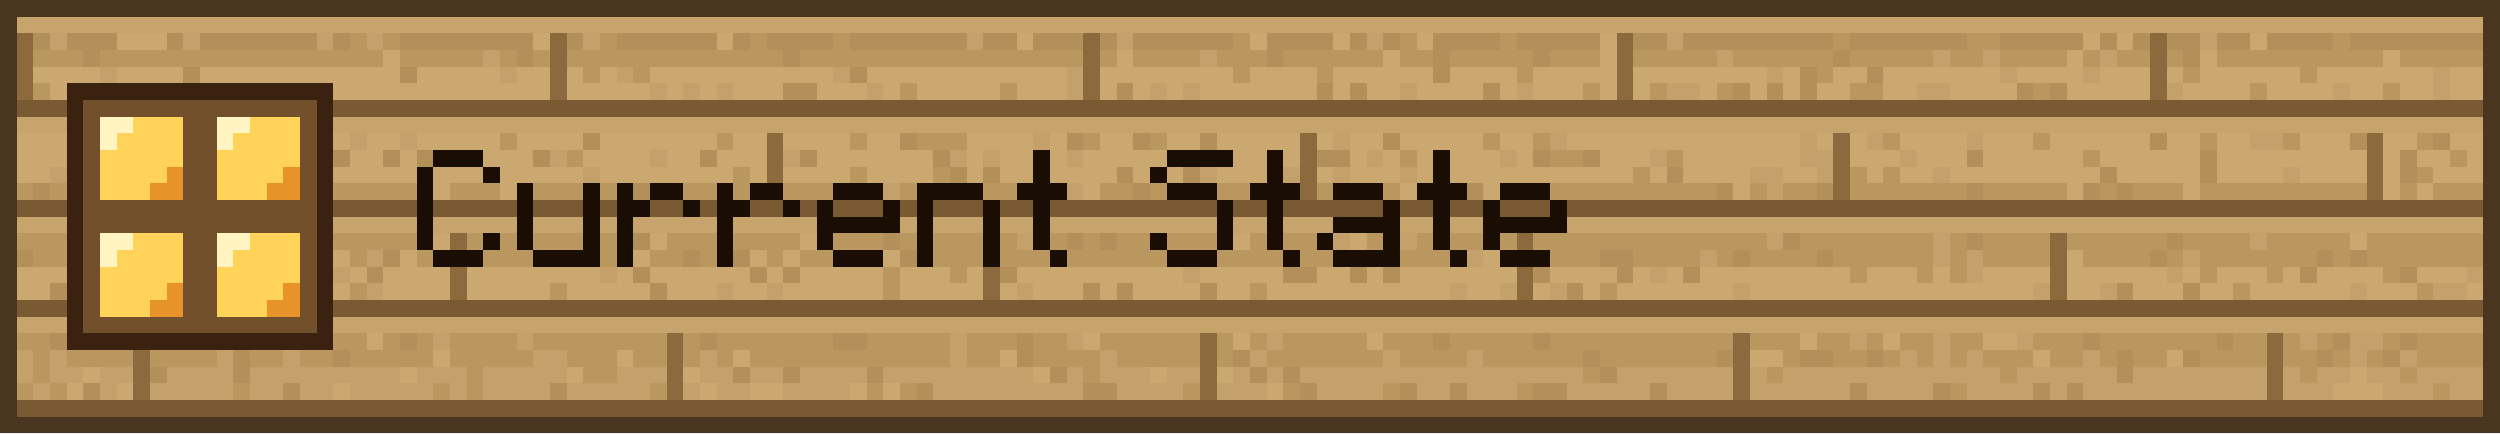
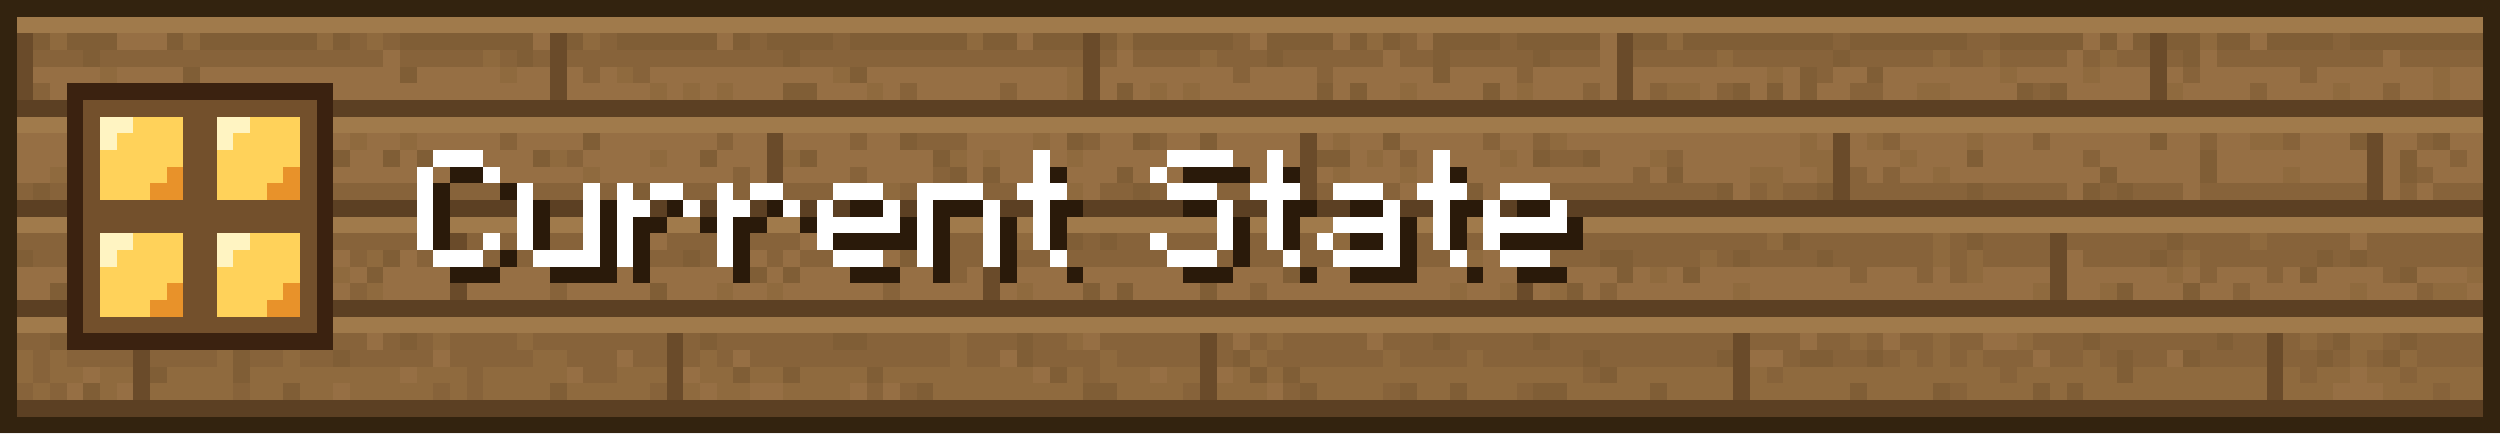
<svg xmlns="http://www.w3.org/2000/svg" width="300" height="52" viewBox="0 0 150 26" shape-rendering="crispEdges">
-   <path fill="#4a3520" d="M0 0h150v1h-150zM0 1h1v1h-1zM149 1h1v1h-1zM0 2h1v1h-1zM149 2h1v1h-1zM0 3h1v1h-1zM149 3h1v1h-1zM0 4h1v1h-1zM149 4h1v1h-1zM0 5h1v1h-1zM149 5h1v1h-1zM0 6h1v1h-1zM149 6h1v1h-1zM0 7h1v1h-1zM149 7h1v1h-1zM0 8h1v1h-1zM149 8h1v1h-1zM0 9h1v1h-1zM149 9h1v1h-1zM0 10h1v1h-1zM149 10h1v1h-1zM0 11h1v1h-1zM149 11h1v1h-1zM0 12h1v1h-1zM149 12h1v1h-1zM0 13h1v1h-1zM149 13h1v1h-1zM0 14h1v1h-1zM149 14h1v1h-1zM0 15h1v1h-1zM149 15h1v1h-1zM0 16h1v1h-1zM149 16h1v1h-1zM0 17h1v1h-1zM149 17h1v1h-1zM0 18h1v1h-1zM149 18h1v1h-1zM0 19h1v1h-1zM149 19h1v1h-1zM0 20h1v1h-1zM149 20h1v1h-1zM0 21h1v1h-1zM149 21h1v1h-1zM0 22h1v1h-1zM149 22h1v1h-1zM0 23h1v1h-1zM149 23h1v1h-1zM0 24h1v1h-1zM149 24h1v1h-1zM0 25h150v1h-150z" />
-   <path fill="#c7a46c" d="M1 1h148v1h-148zM1 7h3v1h-3zM20 7h129v1h-129zM1 13h3v1h-3zM20 13h5v1h-5zM26 13h5v1h-5zM32 13h3v1h-3zM36 13h1v1h-1zM38 13h5v1h-5zM44 13h5v1h-5zM54 13h1v1h-1zM56 13h3v1h-3zM60 13h2v1h-2zM63 13h10v1h-10zM74 13h2v1h-2zM77 13h3v1h-3zM84 13h2v1h-2zM87 13h2v1h-2zM94 13h55v1h-55zM1 19h3v1h-3zM20 19h129v1h-129z" />
-   <path fill="#8c6a3d" d="M1 2h1v1h-1zM33 2h1v1h-1zM65 2h1v1h-1zM97 2h1v1h-1zM129 2h1v1h-1zM1 3h1v1h-1zM33 3h1v1h-1zM65 3h1v1h-1zM97 3h1v1h-1zM129 3h1v1h-1zM1 4h1v1h-1zM33 4h1v1h-1zM65 4h1v1h-1zM97 4h1v1h-1zM129 4h1v1h-1zM1 5h1v1h-1zM33 5h1v1h-1zM65 5h1v1h-1zM97 5h1v1h-1zM129 5h1v1h-1zM46 8h1v1h-1zM78 8h1v1h-1zM110 8h1v1h-1zM142 8h1v1h-1zM46 9h1v1h-1zM78 9h1v1h-1zM110 9h1v1h-1zM142 9h1v1h-1zM46 10h1v1h-1zM78 10h1v1h-1zM110 10h1v1h-1zM142 10h1v1h-1zM78 11h1v1h-1zM110 11h1v1h-1zM142 11h1v1h-1zM27 14h1v1h-1zM91 14h1v1h-1zM123 14h1v1h-1zM123 15h1v1h-1zM27 16h1v1h-1zM59 16h1v1h-1zM91 16h1v1h-1zM123 16h1v1h-1zM27 17h1v1h-1zM59 17h1v1h-1zM91 17h1v1h-1zM123 17h1v1h-1zM40 20h1v1h-1zM72 20h1v1h-1zM104 20h1v1h-1zM136 20h1v1h-1zM8 21h1v1h-1zM40 21h1v1h-1zM72 21h1v1h-1zM104 21h1v1h-1zM136 21h1v1h-1zM8 22h1v1h-1zM40 22h1v1h-1zM72 22h1v1h-1zM104 22h1v1h-1zM136 22h1v1h-1zM8 23h1v1h-1zM40 23h1v1h-1zM72 23h1v1h-1zM104 23h1v1h-1zM136 23h1v1h-1z" />
-   <path fill="#b38f5a" d="M2 2h1v1h-1zM4 2h3v1h-3zM10 2h1v1h-1zM12 2h7v1h-7zM20 2h1v1h-1zM24 2h8v1h-8zM34 2h1v1h-1zM37 2h6v1h-6zM44 2h1v1h-1zM46 2h4v1h-4zM51 2h7v1h-7zM59 2h2v1h-2zM62 2h3v1h-3zM66 2h1v1h-1zM68 2h6v1h-6zM76 2h4v1h-4zM81 2h1v1h-1zM83 2h1v1h-1zM86 2h4v1h-4zM91 2h5v1h-5zM98 2h2v1h-2zM101 2h9v1h-9zM111 2h7v1h-7zM120 2h5v1h-5zM126 2h1v1h-1zM128 2h1v1h-1zM130 2h2v1h-2zM133 2h2v1h-2zM136 2h4v1h-4zM141 2h8v1h-8zM5 3h1v1h-1zM31 3h1v1h-1zM47 3h1v1h-1zM76 3h1v1h-1zM86 3h1v1h-1zM92 3h1v1h-1zM110 3h1v1h-1zM131 3h1v1h-1zM11 4h1v1h-1zM24 4h1v1h-1zM51 4h1v1h-1zM86 4h1v1h-1zM108 4h1v1h-1zM112 4h1v1h-1zM47 5h2v1h-2zM67 5h1v1h-1zM79 5h1v1h-1zM81 5h1v1h-1zM89 5h1v1h-1zM104 5h1v1h-1zM106 5h1v1h-1zM108 5h1v1h-1zM121 5h1v1h-1zM123 5h1v1h-1zM35 8h1v1h-1zM54 8h1v1h-1zM64 8h1v1h-1zM68 8h1v1h-1zM72 8h1v1h-1zM83 8h1v1h-1zM129 8h1v1h-1zM141 8h1v1h-1zM146 8h1v1h-1zM20 9h1v1h-1zM23 9h1v1h-1zM25 9h1v1h-1zM32 9h1v1h-1zM42 9h1v1h-1zM48 9h1v1h-1zM56 9h1v1h-1zM79 9h2v1h-2zM92 9h1v1h-1zM95 9h1v1h-1zM118 9h1v1h-1zM132 9h1v1h-1zM144 9h1v1h-1zM57 10h1v1h-1zM59 10h1v1h-1zM67 10h1v1h-1zM71 10h1v1h-1zM100 10h1v1h-1zM126 10h1v1h-1zM132 10h1v1h-1zM144 10h1v1h-1zM2 11h1v1h-1zM38 11h1v1h-1zM68 11h1v1h-1zM88 11h1v1h-1zM103 11h1v1h-1zM109 11h1v1h-1zM118 11h1v1h-1zM125 11h1v1h-1zM127 11h1v1h-1zM38 14h1v1h-1zM53 14h1v1h-1zM64 14h1v1h-1zM66 14h1v1h-1zM107 14h1v1h-1zM118 14h1v1h-1zM130 14h1v1h-1zM1 15h1v1h-1zM23 15h1v1h-1zM41 15h1v1h-1zM44 15h1v1h-1zM54 15h1v1h-1zM96 15h2v1h-2zM104 15h1v1h-1zM109 15h1v1h-1zM129 15h1v1h-1zM139 15h1v1h-1zM141 15h1v1h-1zM22 16h1v1h-1zM38 16h1v1h-1zM45 16h1v1h-1zM47 16h1v1h-1zM60 16h1v1h-1zM77 16h2v1h-2zM81 16h1v1h-1zM83 16h1v1h-1zM92 16h1v1h-1zM97 16h1v1h-1zM101 16h1v1h-1zM138 16h1v1h-1zM144 16h1v1h-1zM3 17h1v1h-1zM39 17h1v1h-1zM65 17h1v1h-1zM67 17h1v1h-1zM72 17h1v1h-1zM94 17h1v1h-1zM127 17h1v1h-1zM131 17h1v1h-1zM3 20h1v1h-1zM24 20h1v1h-1zM42 20h1v1h-1zM50 20h2v1h-2zM61 20h1v1h-1zM86 20h1v1h-1zM92 20h1v1h-1zM125 20h1v1h-1zM133 20h1v1h-1zM140 20h1v1h-1zM144 20h1v1h-1zM14 21h1v1h-1zM20 21h1v1h-1zM61 21h1v1h-1zM74 21h1v1h-1zM95 21h1v1h-1zM103 21h1v1h-1zM108 21h2v1h-2zM112 21h1v1h-1zM127 21h1v1h-1zM131 21h1v1h-1zM139 21h1v1h-1zM143 21h1v1h-1zM9 22h1v1h-1zM14 22h1v1h-1zM44 22h1v1h-1zM47 22h1v1h-1zM52 22h1v1h-1zM63 22h1v1h-1zM75 22h1v1h-1zM77 22h1v1h-1zM96 22h1v1h-1zM127 22h1v1h-1zM5 23h1v1h-1zM17 23h1v1h-1zM33 23h1v1h-1zM55 23h1v1h-1zM65 23h2v1h-2zM78 23h1v1h-1zM84 23h1v1h-1zM87 23h1v1h-1zM92 23h2v1h-2zM99 23h1v1h-1zM111 23h1v1h-1zM116 23h1v1h-1zM122 23h1v1h-1zM124 23h1v1h-1z" />
-   <path fill="#c4a06a" d="M3 2h1v1h-1zM11 2h1v1h-1zM19 2h1v1h-1zM22 2h1v1h-1zM35 2h1v1h-1zM58 2h1v1h-1zM67 2h1v1h-1zM82 2h1v1h-1zM100 2h1v1h-1zM132 2h1v1h-1zM29 3h1v1h-1zM72 3h1v1h-1zM103 3h1v1h-1zM116 3h1v1h-1zM119 3h1v1h-1zM126 3h1v1h-1zM6 4h1v1h-1zM30 4h1v1h-1zM37 4h1v1h-1zM50 4h1v1h-1zM64 4h1v1h-1zM106 4h1v1h-1zM120 4h1v1h-1zM125 4h1v1h-1zM146 4h1v1h-1zM39 5h1v1h-1zM41 5h1v1h-1zM43 5h1v1h-1zM52 5h1v1h-1zM64 5h1v1h-1zM69 5h1v1h-1zM71 5h1v1h-1zM84 5h1v1h-1zM91 5h1v1h-1zM100 5h2v1h-2zM115 5h2v1h-2zM130 5h1v1h-1zM140 5h1v1h-1zM146 5h1v1h-1zM21 8h1v1h-1zM24 8h1v1h-1zM62 8h1v1h-1zM80 8h1v1h-1zM93 8h1v1h-1zM108 8h1v1h-1zM112 8h1v1h-1zM118 8h1v1h-1zM135 8h2v1h-2zM33 9h1v1h-1zM39 9h1v1h-1zM47 9h1v1h-1zM57 9h1v1h-1zM59 9h1v1h-1zM64 9h1v1h-1zM82 9h1v1h-1zM90 9h1v1h-1zM99 9h1v1h-1zM108 9h2v1h-2zM114 9h1v1h-1zM3 10h1v1h-1zM35 10h1v1h-1zM72 10h1v1h-1zM77 10h1v1h-1zM80 10h1v1h-1zM84 10h1v1h-1zM105 10h2v1h-2zM109 10h1v1h-1zM116 10h1v1h-1zM137 10h1v1h-1zM53 11h1v1h-1zM64 11h1v1h-1zM106 11h1v1h-1zM61 14h1v1h-1zM80 14h1v1h-1zM84 14h1v1h-1zM106 14h1v1h-1zM116 14h1v1h-1zM135 14h1v1h-1zM22 15h1v1h-1zM88 15h1v1h-1zM102 15h1v1h-1zM116 15h1v1h-1zM118 15h1v1h-1zM131 15h1v1h-1zM20 16h1v1h-1zM36 16h1v1h-1zM71 16h1v1h-1zM99 16h1v1h-1zM118 16h1v1h-1zM130 16h1v1h-1zM148 16h1v1h-1zM22 17h1v1h-1zM43 17h1v1h-1zM46 17h1v1h-1zM61 17h1v1h-1zM87 17h1v1h-1zM90 17h1v1h-1zM93 17h1v1h-1zM104 17h1v1h-1zM122 17h1v1h-1zM126 17h1v1h-1zM141 17h1v1h-1zM146 17h2v1h-2zM26 20h1v1h-1zM31 20h1v1h-1zM57 20h1v1h-1zM64 20h1v1h-1zM76 20h1v1h-1zM111 20h1v1h-1zM116 20h1v1h-1zM121 20h1v1h-1zM138 20h1v1h-1zM141 20h2v1h-2zM1 21h1v1h-1zM3 21h1v1h-1zM13 21h1v1h-1zM17 21h1v1h-1zM32 21h2v1h-2zM42 21h1v1h-1zM57 21h1v1h-1zM66 21h1v1h-1zM75 21h1v1h-1zM83 21h1v1h-1zM88 21h1v1h-1zM114 21h1v1h-1zM116 21h1v1h-1zM118 21h1v1h-1zM125 21h1v1h-1zM141 21h1v1h-1zM144 21h1v1h-1zM1 22h1v1h-1zM3 22h2v1h-2zM6 22h2v1h-2zM10 22h4v1h-4zM15 22h9v1h-9zM25 22h3v1h-3zM29 22h5v1h-5zM37 22h3v1h-3zM42 22h2v1h-2zM45 22h2v1h-2zM48 22h4v1h-4zM53 22h9v1h-9zM64 22h1v1h-1zM66 22h3v1h-3zM70 22h2v1h-2zM74 22h1v1h-1zM76 22h1v1h-1zM78 22h17v1h-17zM97 22h7v1h-7zM105 22h1v1h-1zM107 22h13v1h-13zM121 22h6v1h-6zM128 22h8v1h-8zM137 22h1v1h-1zM139 22h2v1h-2zM142 22h2v1h-2zM145 22h4v1h-4zM2 23h1v1h-1zM6 23h1v1h-1zM9 23h5v1h-5zM15 23h2v1h-2zM18 23h2v1h-2zM21 23h5v1h-5zM27 23h1v1h-1zM29 23h4v1h-4zM34 23h5v1h-5zM41 23h1v1h-1zM43 23h2v1h-2zM47 23h4v1h-4zM56 23h9v1h-9zM67 23h4v1h-4zM73 23h3v1h-3zM79 23h4v1h-4zM85 23h2v1h-2zM88 23h3v1h-3zM94 23h5v1h-5zM100 23h4v1h-4zM105 23h6v1h-6zM112 23h4v1h-4zM118 23h4v1h-4zM123 23h1v1h-1zM125 23h11v1h-11zM137 23h3v1h-3zM143 23h3v1h-3zM147 23h2v1h-2z" />
-   <path fill="#cca871" d="M7 2h3v1h-3zM32 2h1v1h-1zM43 2h1v1h-1zM61 2h1v1h-1zM75 2h1v1h-1zM80 2h1v1h-1zM85 2h1v1h-1zM96 2h1v1h-1zM125 2h1v1h-1zM127 2h1v1h-1zM135 2h1v1h-1zM23 3h1v1h-1zM67 3h1v1h-1zM83 3h1v1h-1zM96 3h1v1h-1zM124 3h1v1h-1zM132 3h1v1h-1zM143 3h1v1h-1zM2 4h4v1h-4zM7 4h4v1h-4zM12 4h12v1h-12zM25 4h5v1h-5zM31 4h2v1h-2zM34 4h1v1h-1zM36 4h1v1h-1zM39 4h11v1h-11zM52 4h12v1h-12zM66 4h8v1h-8zM75 4h4v1h-4zM80 4h6v1h-6zM87 4h4v1h-4zM92 4h5v1h-5zM98 4h8v1h-8zM107 4h1v1h-1zM110 4h2v1h-2zM113 4h7v1h-7zM121 4h4v1h-4zM126 4h3v1h-3zM130 4h1v1h-1zM132 4h6v1h-6zM139 4h7v1h-7zM147 4h2v1h-2zM3 5h1v1h-1zM20 5h13v1h-13zM34 5h5v1h-5zM40 5h1v1h-1zM42 5h1v1h-1zM44 5h3v1h-3zM49 5h3v1h-3zM53 5h1v1h-1zM55 5h5v1h-5zM61 5h3v1h-3zM66 5h1v1h-1zM68 5h1v1h-1zM70 5h1v1h-1zM72 5h7v1h-7zM80 5h1v1h-1zM82 5h2v1h-2zM85 5h4v1h-4zM90 5h1v1h-1zM92 5h3v1h-3zM96 5h1v1h-1zM98 5h1v1h-1zM102 5h1v1h-1zM105 5h1v1h-1zM107 5h1v1h-1zM109 5h2v1h-2zM113 5h2v1h-2zM117 5h4v1h-4zM124 5h5v1h-5zM131 5h4v1h-4zM136 5h4v1h-4zM141 5h2v1h-2zM144 5h2v1h-2zM147 5h2v1h-2zM1 8h3v1h-3zM20 8h1v1h-1zM22 8h2v1h-2zM25 8h5v1h-5zM31 8h4v1h-4zM36 8h7v1h-7zM44 8h2v1h-2zM47 8h4v1h-4zM52 8h2v1h-2zM58 8h4v1h-4zM63 8h1v1h-1zM66 8h2v1h-2zM70 8h2v1h-2zM73 8h5v1h-5zM79 8h1v1h-1zM81 8h2v1h-2zM84 8h5v1h-5zM90 8h2v1h-2zM94 8h14v1h-14zM109 8h1v1h-1zM111 8h1v1h-1zM114 8h4v1h-4zM119 8h3v1h-3zM123 8h6v1h-6zM130 8h2v1h-2zM133 8h2v1h-2zM138 8h3v1h-3zM143 8h2v1h-2zM147 8h2v1h-2zM1 9h3v1h-3zM21 9h2v1h-2zM24 9h1v1h-1zM29 9h3v1h-3zM35 9h4v1h-4zM40 9h2v1h-2zM43 9h3v1h-3zM49 9h7v1h-7zM58 9h1v1h-1zM60 9h2v1h-2zM63 9h1v1h-1zM65 9h5v1h-5zM74 9h2v1h-2zM77 9h1v1h-1zM81 9h1v1h-1zM83 9h1v1h-1zM85 9h1v1h-1zM87 9h3v1h-3zM91 9h1v1h-1zM96 9h3v1h-3zM101 9h7v1h-7zM111 9h3v1h-3zM115 9h3v1h-3zM119 9h6v1h-6zM126 9h6v1h-6zM133 9h9v1h-9zM143 9h1v1h-1zM145 9h2v1h-2zM148 9h1v1h-1zM1 10h2v1h-2zM20 10h5v1h-5zM26 10h3v1h-3zM30 10h5v1h-5zM36 10h8v1h-8zM45 10h1v1h-1zM47 10h4v1h-4zM52 10h4v1h-4zM58 10h1v1h-1zM60 10h2v1h-2zM63 10h4v1h-4zM68 10h1v1h-1zM70 10h1v1h-1zM73 10h3v1h-3zM79 10h1v1h-1zM81 10h3v1h-3zM85 10h1v1h-1zM87 10h11v1h-11zM99 10h1v1h-1zM101 10h4v1h-4zM107 10h2v1h-2zM112 10h1v1h-1zM114 10h2v1h-2zM117 10h9v1h-9zM127 10h5v1h-5zM133 10h4v1h-4zM138 10h4v1h-4zM143 10h1v1h-1zM146 10h3v1h-3zM26 11h1v1h-1zM30 11h1v1h-1zM65 11h1v1h-1zM84 11h1v1h-1zM89 11h1v1h-1zM104 11h1v1h-1zM124 11h1v1h-1zM131 11h1v1h-1zM143 11h1v1h-1zM145 11h1v1h-1zM26 14h1v1h-1zM39 14h1v1h-1zM48 14h1v1h-1zM74 14h1v1h-1zM81 14h1v1h-1zM141 14h1v1h-1zM20 15h1v1h-1zM24 15h1v1h-1zM38 15h1v1h-1zM45 15h1v1h-1zM47 15h1v1h-1zM53 15h1v1h-1zM89 15h1v1h-1zM124 15h1v1h-1zM1 16h3v1h-3zM21 16h1v1h-1zM23 16h4v1h-4zM28 16h8v1h-8zM37 16h1v1h-1zM39 16h6v1h-6zM46 16h1v1h-1zM48 16h5v1h-5zM54 16h3v1h-3zM58 16h1v1h-1zM61 16h10v1h-10zM72 16h5v1h-5zM79 16h2v1h-2zM82 16h1v1h-1zM84 16h7v1h-7zM93 16h4v1h-4zM98 16h1v1h-1zM100 16h1v1h-1zM102 16h9v1h-9zM112 16h3v1h-3zM116 16h1v1h-1zM119 16h4v1h-4zM124 16h6v1h-6zM131 16h1v1h-1zM133 16h3v1h-3zM137 16h1v1h-1zM139 16h4v1h-4zM145 16h3v1h-3zM1 17h2v1h-2zM20 17h1v1h-1zM23 17h4v1h-4zM28 17h5v1h-5zM34 17h5v1h-5zM40 17h3v1h-3zM44 17h2v1h-2zM47 17h6v1h-6zM54 17h5v1h-5zM60 17h1v1h-1zM62 17h3v1h-3zM66 17h1v1h-1zM68 17h4v1h-4zM73 17h2v1h-2zM76 17h11v1h-11zM88 17h2v1h-2zM92 17h1v1h-1zM95 17h1v1h-1zM97 17h7v1h-7zM105 17h17v1h-17zM124 17h2v1h-2zM128 17h3v1h-3zM132 17h2v1h-2zM135 17h6v1h-6zM142 17h3v1h-3zM148 17h1v1h-1zM22 20h1v1h-1zM65 20h1v1h-1zM74 20h1v1h-1zM82 20h1v1h-1zM108 20h1v1h-1zM113 20h1v1h-1zM119 20h2v1h-2zM26 21h1v1h-1zM37 21h1v1h-1zM44 21h1v1h-1zM60 21h1v1h-1zM105 21h2v1h-2zM122 21h1v1h-1zM130 21h1v1h-1zM5 22h1v1h-1zM24 22h1v1h-1zM34 22h1v1h-1zM41 22h1v1h-1zM62 22h1v1h-1zM69 22h1v1h-1zM73 22h1v1h-1zM141 22h1v1h-1zM4 23h1v1h-1zM7 23h1v1h-1zM20 23h1v1h-1zM42 23h1v1h-1zM45 23h2v1h-2zM51 23h1v1h-1zM53 23h1v1h-1zM76 23h1v1h-1zM140 23h3v1h-3z" />
-   <path fill="#bb9760" d="M21 2h1v1h-1zM23 2h1v1h-1zM36 2h1v1h-1zM45 2h1v1h-1zM50 2h1v1h-1zM74 2h1v1h-1zM84 2h1v1h-1zM90 2h1v1h-1zM110 2h1v1h-1zM118 2h2v1h-2zM140 2h1v1h-1zM2 3h3v1h-3zM6 3h17v1h-17zM24 3h5v1h-5zM30 3h1v1h-1zM32 3h1v1h-1zM34 3h13v1h-13zM48 3h17v1h-17zM66 3h1v1h-1zM68 3h4v1h-4zM73 3h3v1h-3zM77 3h6v1h-6zM84 3h2v1h-2zM87 3h5v1h-5zM93 3h3v1h-3zM98 3h5v1h-5zM104 3h6v1h-6zM111 3h5v1h-5zM117 3h2v1h-2zM120 3h4v1h-4zM125 3h1v1h-1zM127 3h2v1h-2zM130 3h1v1h-1zM133 3h10v1h-10zM144 3h5v1h-5zM35 4h1v1h-1zM38 4h1v1h-1zM74 4h1v1h-1zM79 4h1v1h-1zM91 4h1v1h-1zM109 4h1v1h-1zM131 4h1v1h-1zM138 4h1v1h-1zM2 5h1v1h-1zM54 5h1v1h-1zM60 5h1v1h-1zM95 5h1v1h-1zM99 5h1v1h-1zM103 5h1v1h-1zM111 5h2v1h-2zM122 5h1v1h-1zM135 5h1v1h-1zM143 5h1v1h-1zM30 8h1v1h-1zM43 8h1v1h-1zM51 8h1v1h-1zM55 8h3v1h-3zM65 8h1v1h-1zM69 8h1v1h-1zM89 8h1v1h-1zM92 8h1v1h-1zM113 8h1v1h-1zM122 8h1v1h-1zM132 8h1v1h-1zM137 8h1v1h-1zM145 8h1v1h-1zM34 9h1v1h-1zM84 9h1v1h-1zM93 9h2v1h-2zM100 9h1v1h-1zM125 9h1v1h-1zM147 9h1v1h-1zM44 10h1v1h-1zM51 10h1v1h-1zM56 10h1v1h-1zM98 10h1v1h-1zM111 10h1v1h-1zM113 10h1v1h-1zM145 10h1v1h-1zM1 11h1v1h-1zM3 11h1v1h-1zM20 11h5v1h-5zM27 11h3v1h-3zM32 11h3v1h-3zM36 11h1v1h-1zM41 11h2v1h-2zM44 11h1v1h-1zM47 11h3v1h-3zM54 11h1v1h-1zM59 11h2v1h-2zM66 11h2v1h-2zM69 11h1v1h-1zM73 11h2v1h-2zM79 11h1v1h-1zM83 11h1v1h-1zM93 11h10v1h-10zM105 11h1v1h-1zM107 11h2v1h-2zM111 11h7v1h-7zM119 11h5v1h-5zM126 11h1v1h-1zM128 11h3v1h-3zM132 11h10v1h-10zM144 11h1v1h-1zM146 11h3v1h-3zM1 14h3v1h-3zM20 14h5v1h-5zM28 14h1v1h-1zM30 14h1v1h-1zM32 14h3v1h-3zM36 14h1v1h-1zM40 14h3v1h-3zM44 14h4v1h-4zM50 14h3v1h-3zM54 14h1v1h-1zM56 14h3v1h-3zM60 14h1v1h-1zM63 14h1v1h-1zM65 14h1v1h-1zM67 14h2v1h-2zM70 14h3v1h-3zM75 14h1v1h-1zM77 14h2v1h-2zM82 14h1v1h-1zM85 14h1v1h-1zM87 14h2v1h-2zM90 14h1v1h-1zM92 14h14v1h-14zM108 14h8v1h-8zM117 14h1v1h-1zM119 14h4v1h-4zM124 14h6v1h-6zM131 14h4v1h-4zM136 14h5v1h-5zM142 14h7v1h-7zM2 15h2v1h-2zM21 15h1v1h-1zM25 15h1v1h-1zM29 15h3v1h-3zM36 15h1v1h-1zM39 15h2v1h-2zM42 15h1v1h-1zM46 15h1v1h-1zM48 15h2v1h-2zM56 15h3v1h-3zM60 15h3v1h-3zM64 15h6v1h-6zM73 15h4v1h-4zM78 15h2v1h-2zM84 15h3v1h-3zM93 15h3v1h-3zM98 15h4v1h-4zM103 15h1v1h-1zM105 15h4v1h-4zM110 15h6v1h-6zM117 15h1v1h-1zM119 15h4v1h-4zM125 15h4v1h-4zM130 15h1v1h-1zM132 15h7v1h-7zM140 15h1v1h-1zM142 15h7v1h-7zM53 16h1v1h-1zM57 16h1v1h-1zM111 16h1v1h-1zM115 16h1v1h-1zM117 16h1v1h-1zM132 16h1v1h-1zM136 16h1v1h-1zM143 16h1v1h-1zM21 17h1v1h-1zM33 17h1v1h-1zM53 17h1v1h-1zM75 17h1v1h-1zM96 17h1v1h-1zM134 17h1v1h-1zM145 17h1v1h-1zM1 20h2v1h-2zM20 20h2v1h-2zM23 20h1v1h-1zM25 20h1v1h-1zM27 20h4v1h-4zM32 20h8v1h-8zM41 20h1v1h-1zM43 20h7v1h-7zM52 20h5v1h-5zM58 20h3v1h-3zM62 20h2v1h-2zM66 20h6v1h-6zM73 20h1v1h-1zM75 20h1v1h-1zM77 20h5v1h-5zM83 20h3v1h-3zM87 20h5v1h-5zM93 20h11v1h-11zM105 20h3v1h-3zM109 20h2v1h-2zM112 20h1v1h-1zM114 20h2v1h-2zM117 20h2v1h-2zM122 20h3v1h-3zM126 20h7v1h-7zM134 20h2v1h-2zM137 20h1v1h-1zM139 20h1v1h-1zM143 20h1v1h-1zM145 20h4v1h-4zM2 21h1v1h-1zM4 21h4v1h-4zM9 21h4v1h-4zM15 21h2v1h-2zM18 21h2v1h-2zM21 21h5v1h-5zM27 21h5v1h-5zM34 21h3v1h-3zM38 21h2v1h-2zM41 21h1v1h-1zM43 21h1v1h-1zM45 21h12v1h-12zM58 21h2v1h-2zM62 21h4v1h-4zM67 21h5v1h-5zM73 21h1v1h-1zM76 21h7v1h-7zM84 21h4v1h-4zM89 21h6v1h-6zM96 21h7v1h-7zM107 21h1v1h-1zM110 21h2v1h-2zM113 21h1v1h-1zM115 21h1v1h-1zM117 21h1v1h-1zM119 21h3v1h-3zM123 21h2v1h-2zM126 21h1v1h-1zM128 21h2v1h-2zM132 21h4v1h-4zM137 21h2v1h-2zM140 21h1v1h-1zM142 21h1v1h-1zM145 21h4v1h-4zM2 22h1v1h-1zM28 22h1v1h-1zM35 22h2v1h-2zM65 22h1v1h-1zM95 22h1v1h-1zM106 22h1v1h-1zM120 22h1v1h-1zM138 22h1v1h-1zM144 22h1v1h-1zM1 23h1v1h-1zM3 23h1v1h-1zM14 23h1v1h-1zM26 23h1v1h-1zM28 23h1v1h-1zM39 23h1v1h-1zM52 23h1v1h-1zM54 23h1v1h-1zM71 23h1v1h-1zM77 23h1v1h-1zM83 23h1v1h-1zM91 23h1v1h-1zM117 23h1v1h-1zM146 23h1v1h-1z" />
+   <path fill="#33230f" d="M0 0h150v1h-150zM0 1h1v1h-1zM149 1h1v1h-1zM0 2h1v1h-1zM149 2h1v1h-1zM0 3h1v1h-1zM149 3h1v1h-1zM0 4h1v1h-1zM149 4h1v1h-1zM0 5h1v1h-1zM149 5h1v1h-1zM0 6h1v1h-1zM149 6h1v1h-1zM0 7h1v1h-1zM149 7h1v1h-1zM0 8h1v1h-1zM149 8h1v1h-1zM0 9h1v1h-1zM149 9h1v1h-1zM0 10h1v1h-1zM149 10h1v1h-1zM0 11h1v1h-1zM149 11h1v1h-1zM0 12h1v1h-1zM149 12h1v1h-1zM0 13h1v1h-1zM149 13h1v1h-1zM0 14h1v1h-1zM149 14h1v1h-1zM0 15h1v1h-1zM149 15h1v1h-1zM0 16h1v1h-1zM149 16h1v1h-1zM0 17h1v1h-1zM149 17h1v1h-1zM0 18h1v1h-1zM149 18h1v1h-1zM0 19h1v1h-1zM149 19h1v1h-1zM0 20h1v1h-1zM149 20h1v1h-1zM0 21h1v1h-1zM149 21h1v1h-1zM0 22h1v1h-1zM149 22h1v1h-1zM0 23h1v1h-1zM149 23h1v1h-1zM0 24h1v1h-1zM149 24h1v1h-1zM0 25h150v1h-150z" />
+   <path fill="#a07a4b" d="M1 1h148v1h-148zM1 7h3v1h-3zM20 7h129v1h-129zM1 13h3v1h-3zM20 13h5v1h-5zM27 13h4v1h-4zM33 13h2v1h-2zM40 13h2v1h-2zM46 13h2v1h-2zM57 13h2v1h-2zM61 13h1v1h-1zM64 13h9v1h-9zM75 13h1v1h-1zM78 13h2v1h-2zM85 13h1v1h-1zM88 13h1v1h-1zM95 13h54v1h-54zM1 19h3v1h-3zM20 19h129v1h-129z" />
+   <path fill="#6a4b2a" d="M1 2h1v1h-1zM33 2h1v1h-1zM65 2h1v1h-1zM97 2h1v1h-1zM129 2h1v1h-1zM1 3h1v1h-1zM33 3h1v1h-1zM65 3h1v1h-1zM97 3h1v1h-1zM129 3h1v1h-1zM1 4h1v1h-1zM33 4h1v1h-1zM65 4h1v1h-1zM97 4h1v1h-1zM129 4h1v1h-1zM1 5h1v1h-1zM33 5h1v1h-1zM65 5h1v1h-1zM97 5h1v1h-1zM129 5h1v1h-1zM46 8h1v1h-1zM78 8h1v1h-1zM110 8h1v1h-1zM142 8h1v1h-1zM46 9h1v1h-1zM78 9h1v1h-1zM110 9h1v1h-1zM142 9h1v1h-1zM46 10h1v1h-1zM78 10h1v1h-1zM110 10h1v1h-1zM142 10h1v1h-1zM78 11h1v1h-1zM110 11h1v1h-1zM142 11h1v1h-1zM27 14h1v1h-1zM123 14h1v1h-1zM123 15h1v1h-1zM59 16h1v1h-1zM123 16h1v1h-1zM27 17h1v1h-1zM59 17h1v1h-1zM91 17h1v1h-1zM123 17h1v1h-1zM40 20h1v1h-1zM72 20h1v1h-1zM104 20h1v1h-1zM136 20h1v1h-1zM8 21h1v1h-1zM40 21h1v1h-1zM72 21h1v1h-1zM104 21h1v1h-1zM136 21h1v1h-1zM8 22h1v1h-1zM40 22h1v1h-1zM72 22h1v1h-1zM104 22h1v1h-1zM136 22h1v1h-1zM8 23h1v1h-1zM40 23h1v1h-1zM72 23h1v1h-1zM104 23h1v1h-1zM136 23h1v1h-1z" />
+   <path fill="#805e36" d="M2 2h1v1h-1zM4 2h3v1h-3zM10 2h1v1h-1zM12 2h7v1h-7zM20 2h1v1h-1zM24 2h8v1h-8zM34 2h1v1h-1zM37 2h6v1h-6zM44 2h1v1h-1zM46 2h4v1h-4zM51 2h7v1h-7zM59 2h2v1h-2zM62 2h3v1h-3zM66 2h1v1h-1zM68 2h6v1h-6zM76 2h4v1h-4zM81 2h1v1h-1zM83 2h1v1h-1zM86 2h4v1h-4zM91 2h5v1h-5zM98 2h2v1h-2zM101 2h9v1h-9zM111 2h7v1h-7zM120 2h5v1h-5zM126 2h1v1h-1zM128 2h1v1h-1zM130 2h2v1h-2zM133 2h2v1h-2zM136 2h4v1h-4zM141 2h8v1h-8zM5 3h1v1h-1zM31 3h1v1h-1zM47 3h1v1h-1zM76 3h1v1h-1zM86 3h1v1h-1zM92 3h1v1h-1zM110 3h1v1h-1zM131 3h1v1h-1zM11 4h1v1h-1zM24 4h1v1h-1zM51 4h1v1h-1zM86 4h1v1h-1zM108 4h1v1h-1zM112 4h1v1h-1zM47 5h2v1h-2zM67 5h1v1h-1zM79 5h1v1h-1zM81 5h1v1h-1zM89 5h1v1h-1zM104 5h1v1h-1zM106 5h1v1h-1zM108 5h1v1h-1zM121 5h1v1h-1zM123 5h1v1h-1zM35 8h1v1h-1zM54 8h1v1h-1zM64 8h1v1h-1zM68 8h1v1h-1zM72 8h1v1h-1zM83 8h1v1h-1zM129 8h1v1h-1zM141 8h1v1h-1zM146 8h1v1h-1zM20 9h1v1h-1zM23 9h1v1h-1zM25 9h1v1h-1zM32 9h1v1h-1zM42 9h1v1h-1zM48 9h1v1h-1zM56 9h1v1h-1zM79 9h2v1h-2zM92 9h1v1h-1zM95 9h1v1h-1zM118 9h1v1h-1zM132 9h1v1h-1zM144 9h1v1h-1zM57 10h1v1h-1zM59 10h1v1h-1zM67 10h1v1h-1zM100 10h1v1h-1zM126 10h1v1h-1zM132 10h1v1h-1zM144 10h1v1h-1zM2 11h1v1h-1zM38 11h1v1h-1zM68 11h1v1h-1zM88 11h1v1h-1zM103 11h1v1h-1zM109 11h1v1h-1zM118 11h1v1h-1zM125 11h1v1h-1zM127 11h1v1h-1zM64 14h1v1h-1zM66 14h1v1h-1zM107 14h1v1h-1zM118 14h1v1h-1zM130 14h1v1h-1zM1 15h1v1h-1zM23 15h1v1h-1zM41 15h1v1h-1zM54 15h1v1h-1zM96 15h2v1h-2zM104 15h1v1h-1zM109 15h1v1h-1zM129 15h1v1h-1zM139 15h1v1h-1zM141 15h1v1h-1zM22 16h1v1h-1zM45 16h1v1h-1zM47 16h1v1h-1zM77 16h1v1h-1zM97 16h1v1h-1zM101 16h1v1h-1zM138 16h1v1h-1zM144 16h1v1h-1zM3 17h1v1h-1zM39 17h1v1h-1zM65 17h1v1h-1zM67 17h1v1h-1zM72 17h1v1h-1zM94 17h1v1h-1zM127 17h1v1h-1zM131 17h1v1h-1zM3 20h1v1h-1zM24 20h1v1h-1zM42 20h1v1h-1zM50 20h2v1h-2zM61 20h1v1h-1zM86 20h1v1h-1zM92 20h1v1h-1zM125 20h1v1h-1zM133 20h1v1h-1zM140 20h1v1h-1zM144 20h1v1h-1zM14 21h1v1h-1zM20 21h1v1h-1zM61 21h1v1h-1zM74 21h1v1h-1zM95 21h1v1h-1zM103 21h1v1h-1zM108 21h2v1h-2zM112 21h1v1h-1zM127 21h1v1h-1zM131 21h1v1h-1zM139 21h1v1h-1zM143 21h1v1h-1zM9 22h1v1h-1zM14 22h1v1h-1zM44 22h1v1h-1zM47 22h1v1h-1zM52 22h1v1h-1zM63 22h1v1h-1zM75 22h1v1h-1zM77 22h1v1h-1zM96 22h1v1h-1zM127 22h1v1h-1zM5 23h1v1h-1zM17 23h1v1h-1zM33 23h1v1h-1zM55 23h1v1h-1zM65 23h2v1h-2zM78 23h1v1h-1zM84 23h1v1h-1zM87 23h1v1h-1zM92 23h2v1h-2zM99 23h1v1h-1zM111 23h1v1h-1zM116 23h1v1h-1zM122 23h1v1h-1zM124 23h1v1h-1z" />
+   <path fill="#8f6a3e" d="M3 2h1v1h-1zM11 2h1v1h-1zM19 2h1v1h-1zM22 2h1v1h-1zM35 2h1v1h-1zM58 2h1v1h-1zM67 2h1v1h-1zM82 2h1v1h-1zM100 2h1v1h-1zM132 2h1v1h-1zM29 3h1v1h-1zM72 3h1v1h-1zM103 3h1v1h-1zM116 3h1v1h-1zM119 3h1v1h-1zM126 3h1v1h-1zM6 4h1v1h-1zM30 4h1v1h-1zM37 4h1v1h-1zM50 4h1v1h-1zM64 4h1v1h-1zM106 4h1v1h-1zM120 4h1v1h-1zM125 4h1v1h-1zM146 4h1v1h-1zM39 5h1v1h-1zM41 5h1v1h-1zM43 5h1v1h-1zM52 5h1v1h-1zM64 5h1v1h-1zM69 5h1v1h-1zM71 5h1v1h-1zM84 5h1v1h-1zM91 5h1v1h-1zM100 5h2v1h-2zM115 5h2v1h-2zM130 5h1v1h-1zM140 5h1v1h-1zM146 5h1v1h-1zM21 8h1v1h-1zM24 8h1v1h-1zM62 8h1v1h-1zM80 8h1v1h-1zM93 8h1v1h-1zM108 8h1v1h-1zM112 8h1v1h-1zM118 8h1v1h-1zM135 8h2v1h-2zM33 9h1v1h-1zM39 9h1v1h-1zM47 9h1v1h-1zM57 9h1v1h-1zM59 9h1v1h-1zM64 9h1v1h-1zM82 9h1v1h-1zM90 9h1v1h-1zM99 9h1v1h-1zM108 9h2v1h-2zM114 9h1v1h-1zM3 10h1v1h-1zM35 10h1v1h-1zM80 10h1v1h-1zM84 10h1v1h-1zM105 10h2v1h-2zM109 10h1v1h-1zM116 10h1v1h-1zM137 10h1v1h-1zM53 11h1v1h-1zM64 11h1v1h-1zM106 11h1v1h-1zM61 14h1v1h-1zM80 14h1v1h-1zM106 14h1v1h-1zM116 14h1v1h-1zM135 14h1v1h-1zM22 15h1v1h-1zM88 15h1v1h-1zM102 15h1v1h-1zM116 15h1v1h-1zM118 15h1v1h-1zM131 15h1v1h-1zM20 16h1v1h-1zM99 16h1v1h-1zM118 16h1v1h-1zM130 16h1v1h-1zM148 16h1v1h-1zM22 17h1v1h-1zM43 17h1v1h-1zM46 17h1v1h-1zM61 17h1v1h-1zM87 17h1v1h-1zM90 17h1v1h-1zM93 17h1v1h-1zM104 17h1v1h-1zM122 17h1v1h-1zM126 17h1v1h-1zM141 17h1v1h-1zM146 17h2v1h-2zM26 20h1v1h-1zM31 20h1v1h-1zM57 20h1v1h-1zM64 20h1v1h-1zM76 20h1v1h-1zM111 20h1v1h-1zM116 20h1v1h-1zM121 20h1v1h-1zM138 20h1v1h-1zM141 20h2v1h-2zM1 21h1v1h-1zM3 21h1v1h-1zM13 21h1v1h-1zM17 21h1v1h-1zM32 21h2v1h-2zM42 21h1v1h-1zM57 21h1v1h-1zM66 21h1v1h-1zM75 21h1v1h-1zM83 21h1v1h-1zM88 21h1v1h-1zM114 21h1v1h-1zM116 21h1v1h-1zM118 21h1v1h-1zM125 21h1v1h-1zM141 21h1v1h-1zM144 21h1v1h-1zM1 22h1v1h-1zM3 22h2v1h-2zM6 22h2v1h-2zM10 22h4v1h-4zM15 22h9v1h-9zM25 22h3v1h-3zM29 22h5v1h-5zM37 22h3v1h-3zM42 22h2v1h-2zM45 22h2v1h-2zM48 22h4v1h-4zM53 22h9v1h-9zM64 22h1v1h-1zM66 22h3v1h-3zM70 22h2v1h-2zM74 22h1v1h-1zM76 22h1v1h-1zM78 22h17v1h-17zM97 22h7v1h-7zM105 22h1v1h-1zM107 22h13v1h-13zM121 22h6v1h-6zM128 22h8v1h-8zM137 22h1v1h-1zM139 22h2v1h-2zM142 22h2v1h-2zM145 22h4v1h-4zM2 23h1v1h-1zM6 23h1v1h-1zM9 23h5v1h-5zM15 23h2v1h-2zM18 23h2v1h-2zM21 23h5v1h-5zM27 23h1v1h-1zM29 23h4v1h-4zM34 23h5v1h-5zM41 23h1v1h-1zM43 23h2v1h-2zM47 23h4v1h-4zM56 23h9v1h-9zM67 23h4v1h-4zM73 23h3v1h-3zM79 23h4v1h-4zM85 23h2v1h-2zM88 23h3v1h-3zM94 23h5v1h-5zM100 23h4v1h-4zM105 23h6v1h-6zM112 23h4v1h-4zM118 23h4v1h-4zM123 23h1v1h-1zM125 23h11v1h-11zM137 23h3v1h-3zM143 23h3v1h-3zM147 23h2v1h-2z" />
+   <path fill="#966f44" d="M7 2h3v1h-3zM32 2h1v1h-1zM43 2h1v1h-1zM61 2h1v1h-1zM75 2h1v1h-1zM80 2h1v1h-1zM85 2h1v1h-1zM96 2h1v1h-1zM125 2h1v1h-1zM127 2h1v1h-1zM135 2h1v1h-1zM23 3h1v1h-1zM67 3h1v1h-1zM83 3h1v1h-1zM96 3h1v1h-1zM124 3h1v1h-1zM132 3h1v1h-1zM143 3h1v1h-1zM2 4h4v1h-4zM7 4h4v1h-4zM12 4h12v1h-12zM25 4h5v1h-5zM31 4h2v1h-2zM34 4h1v1h-1zM36 4h1v1h-1zM39 4h11v1h-11zM52 4h12v1h-12zM66 4h8v1h-8zM75 4h4v1h-4zM80 4h6v1h-6zM87 4h4v1h-4zM92 4h5v1h-5zM98 4h8v1h-8zM107 4h1v1h-1zM110 4h2v1h-2zM113 4h7v1h-7zM121 4h4v1h-4zM126 4h3v1h-3zM130 4h1v1h-1zM132 4h6v1h-6zM139 4h7v1h-7zM147 4h2v1h-2zM3 5h1v1h-1zM20 5h13v1h-13zM34 5h5v1h-5zM40 5h1v1h-1zM42 5h1v1h-1zM44 5h3v1h-3zM49 5h3v1h-3zM53 5h1v1h-1zM55 5h5v1h-5zM61 5h3v1h-3zM66 5h1v1h-1zM68 5h1v1h-1zM70 5h1v1h-1zM72 5h7v1h-7zM80 5h1v1h-1zM82 5h2v1h-2zM85 5h4v1h-4zM90 5h1v1h-1zM92 5h3v1h-3zM96 5h1v1h-1zM98 5h1v1h-1zM102 5h1v1h-1zM105 5h1v1h-1zM107 5h1v1h-1zM109 5h2v1h-2zM113 5h2v1h-2zM117 5h4v1h-4zM124 5h5v1h-5zM131 5h4v1h-4zM136 5h4v1h-4zM141 5h2v1h-2zM144 5h2v1h-2zM147 5h2v1h-2zM1 8h3v1h-3zM20 8h1v1h-1zM22 8h2v1h-2zM25 8h5v1h-5zM31 8h4v1h-4zM36 8h7v1h-7zM44 8h2v1h-2zM47 8h4v1h-4zM52 8h2v1h-2zM58 8h4v1h-4zM63 8h1v1h-1zM66 8h2v1h-2zM70 8h2v1h-2zM73 8h5v1h-5zM79 8h1v1h-1zM81 8h2v1h-2zM84 8h5v1h-5zM90 8h2v1h-2zM94 8h14v1h-14zM109 8h1v1h-1zM111 8h1v1h-1zM114 8h4v1h-4zM119 8h3v1h-3zM123 8h6v1h-6zM130 8h2v1h-2zM133 8h2v1h-2zM138 8h3v1h-3zM143 8h2v1h-2zM147 8h2v1h-2zM1 9h3v1h-3zM21 9h2v1h-2zM24 9h1v1h-1zM29 9h3v1h-3zM35 9h4v1h-4zM40 9h2v1h-2zM43 9h3v1h-3zM49 9h7v1h-7zM58 9h1v1h-1zM60 9h2v1h-2zM63 9h1v1h-1zM65 9h5v1h-5zM74 9h2v1h-2zM77 9h1v1h-1zM81 9h1v1h-1zM83 9h1v1h-1zM85 9h1v1h-1zM87 9h3v1h-3zM91 9h1v1h-1zM96 9h3v1h-3zM101 9h7v1h-7zM111 9h3v1h-3zM115 9h3v1h-3zM119 9h6v1h-6zM126 9h6v1h-6zM133 9h9v1h-9zM143 9h1v1h-1zM145 9h2v1h-2zM148 9h1v1h-1zM1 10h2v1h-2zM20 10h5v1h-5zM26 10h1v1h-1zM30 10h5v1h-5zM36 10h8v1h-8zM45 10h1v1h-1zM47 10h4v1h-4zM52 10h4v1h-4zM58 10h1v1h-1zM60 10h2v1h-2zM64 10h3v1h-3zM68 10h1v1h-1zM70 10h1v1h-1zM75 10h1v1h-1zM79 10h1v1h-1zM81 10h3v1h-3zM85 10h1v1h-1zM88 10h10v1h-10zM99 10h1v1h-1zM101 10h4v1h-4zM107 10h2v1h-2zM112 10h1v1h-1zM114 10h2v1h-2zM117 10h9v1h-9zM127 10h5v1h-5zM133 10h4v1h-4zM138 10h4v1h-4zM143 10h1v1h-1zM146 10h3v1h-3zM65 11h1v1h-1zM84 11h1v1h-1zM89 11h1v1h-1zM104 11h1v1h-1zM124 11h1v1h-1zM131 11h1v1h-1zM143 11h1v1h-1zM145 11h1v1h-1zM39 14h1v1h-1zM48 14h1v1h-1zM141 14h1v1h-1zM20 15h1v1h-1zM24 15h1v1h-1zM45 15h1v1h-1zM47 15h1v1h-1zM53 15h1v1h-1zM89 15h1v1h-1zM124 15h1v1h-1zM1 16h3v1h-3zM21 16h1v1h-1zM23 16h4v1h-4zM30 16h3v1h-3zM37 16h1v1h-1zM39 16h5v1h-5zM46 16h1v1h-1zM48 16h3v1h-3zM54 16h2v1h-2zM58 16h1v1h-1zM61 16h3v1h-3zM65 16h6v1h-6zM74 16h3v1h-3zM79 16h2v1h-2zM85 16h3v1h-3zM89 16h2v1h-2zM94 16h3v1h-3zM98 16h1v1h-1zM100 16h1v1h-1zM102 16h9v1h-9zM112 16h3v1h-3zM116 16h1v1h-1zM119 16h4v1h-4zM124 16h6v1h-6zM131 16h1v1h-1zM133 16h3v1h-3zM137 16h1v1h-1zM139 16h4v1h-4zM145 16h3v1h-3zM1 17h2v1h-2zM20 17h1v1h-1zM23 17h4v1h-4zM28 17h5v1h-5zM34 17h5v1h-5zM40 17h3v1h-3zM44 17h2v1h-2zM47 17h6v1h-6zM54 17h5v1h-5zM60 17h1v1h-1zM62 17h3v1h-3zM66 17h1v1h-1zM68 17h4v1h-4zM73 17h2v1h-2zM76 17h11v1h-11zM88 17h2v1h-2zM92 17h1v1h-1zM95 17h1v1h-1zM97 17h7v1h-7zM105 17h17v1h-17zM124 17h2v1h-2zM128 17h3v1h-3zM132 17h2v1h-2zM135 17h6v1h-6zM142 17h3v1h-3zM148 17h1v1h-1zM22 20h1v1h-1zM65 20h1v1h-1zM74 20h1v1h-1zM82 20h1v1h-1zM108 20h1v1h-1zM113 20h1v1h-1zM119 20h2v1h-2zM26 21h1v1h-1zM37 21h1v1h-1zM44 21h1v1h-1zM60 21h1v1h-1zM105 21h2v1h-2zM122 21h1v1h-1zM130 21h1v1h-1zM5 22h1v1h-1zM24 22h1v1h-1zM34 22h1v1h-1zM41 22h1v1h-1zM62 22h1v1h-1zM69 22h1v1h-1zM73 22h1v1h-1zM141 22h1v1h-1zM4 23h1v1h-1zM7 23h1v1h-1zM20 23h1v1h-1zM42 23h1v1h-1zM45 23h2v1h-2zM51 23h1v1h-1zM53 23h1v1h-1zM76 23h1v1h-1zM140 23h3v1h-3z" />
+   <path fill="#87633a" d="M21 2h1v1h-1zM23 2h1v1h-1zM36 2h1v1h-1zM45 2h1v1h-1zM50 2h1v1h-1zM74 2h1v1h-1zM84 2h1v1h-1zM90 2h1v1h-1zM110 2h1v1h-1zM118 2h2v1h-2zM140 2h1v1h-1zM2 3h3v1h-3zM6 3h17v1h-17zM24 3h5v1h-5zM30 3h1v1h-1zM32 3h1v1h-1zM34 3h13v1h-13zM48 3h17v1h-17zM66 3h1v1h-1zM68 3h4v1h-4zM73 3h3v1h-3zM77 3h6v1h-6zM84 3h2v1h-2zM87 3h5v1h-5zM93 3h3v1h-3zM98 3h5v1h-5zM104 3h6v1h-6zM111 3h5v1h-5zM117 3h2v1h-2zM120 3h4v1h-4zM125 3h1v1h-1zM127 3h2v1h-2zM130 3h1v1h-1zM133 3h10v1h-10zM144 3h5v1h-5zM35 4h1v1h-1zM38 4h1v1h-1zM74 4h1v1h-1zM79 4h1v1h-1zM91 4h1v1h-1zM109 4h1v1h-1zM131 4h1v1h-1zM138 4h1v1h-1zM2 5h1v1h-1zM54 5h1v1h-1zM60 5h1v1h-1zM95 5h1v1h-1zM99 5h1v1h-1zM103 5h1v1h-1zM111 5h2v1h-2zM122 5h1v1h-1zM135 5h1v1h-1zM143 5h1v1h-1zM30 8h1v1h-1zM43 8h1v1h-1zM51 8h1v1h-1zM55 8h3v1h-3zM65 8h1v1h-1zM69 8h1v1h-1zM89 8h1v1h-1zM92 8h1v1h-1zM113 8h1v1h-1zM122 8h1v1h-1zM132 8h1v1h-1zM137 8h1v1h-1zM145 8h1v1h-1zM34 9h1v1h-1zM84 9h1v1h-1zM93 9h2v1h-2zM100 9h1v1h-1zM125 9h1v1h-1zM147 9h1v1h-1zM44 10h1v1h-1zM51 10h1v1h-1zM56 10h1v1h-1zM98 10h1v1h-1zM111 10h1v1h-1zM113 10h1v1h-1zM145 10h1v1h-1zM1 11h1v1h-1zM3 11h1v1h-1zM20 11h5v1h-5zM27 11h3v1h-3zM32 11h3v1h-3zM36 11h1v1h-1zM41 11h2v1h-2zM44 11h1v1h-1zM47 11h3v1h-3zM54 11h1v1h-1zM59 11h2v1h-2zM66 11h2v1h-2zM69 11h1v1h-1zM73 11h2v1h-2zM79 11h1v1h-1zM83 11h1v1h-1zM93 11h10v1h-10zM105 11h1v1h-1zM107 11h2v1h-2zM111 11h7v1h-7zM119 11h5v1h-5zM126 11h1v1h-1zM128 11h3v1h-3zM132 11h10v1h-10zM144 11h1v1h-1zM146 11h3v1h-3zM1 14h3v1h-3zM20 14h5v1h-5zM28 14h1v1h-1zM30 14h1v1h-1zM33 14h2v1h-2zM40 14h3v1h-3zM45 14h3v1h-3zM57 14h2v1h-2zM65 14h1v1h-1zM67 14h2v1h-2zM70 14h3v1h-3zM75 14h1v1h-1zM78 14h1v1h-1zM85 14h1v1h-1zM88 14h1v1h-1zM95 14h11v1h-11zM108 14h8v1h-8zM117 14h1v1h-1zM119 14h4v1h-4zM124 14h6v1h-6zM131 14h4v1h-4zM136 14h5v1h-5zM142 14h7v1h-7zM2 15h2v1h-2zM21 15h1v1h-1zM25 15h1v1h-1zM29 15h1v1h-1zM31 15h1v1h-1zM39 15h2v1h-2zM42 15h1v1h-1zM46 15h1v1h-1zM48 15h2v1h-2zM57 15h2v1h-2zM61 15h2v1h-2zM64 15h6v1h-6zM73 15h1v1h-1zM75 15h2v1h-2zM78 15h2v1h-2zM85 15h2v1h-2zM93 15h3v1h-3zM98 15h4v1h-4zM103 15h1v1h-1zM105 15h4v1h-4zM110 15h6v1h-6zM117 15h1v1h-1zM119 15h4v1h-4zM125 15h4v1h-4zM130 15h1v1h-1zM132 15h7v1h-7zM140 15h1v1h-1zM142 15h7v1h-7zM57 16h1v1h-1zM111 16h1v1h-1zM115 16h1v1h-1zM117 16h1v1h-1zM132 16h1v1h-1zM136 16h1v1h-1zM143 16h1v1h-1zM21 17h1v1h-1zM33 17h1v1h-1zM53 17h1v1h-1zM75 17h1v1h-1zM96 17h1v1h-1zM134 17h1v1h-1zM145 17h1v1h-1zM1 20h2v1h-2zM20 20h2v1h-2zM23 20h1v1h-1zM25 20h1v1h-1zM27 20h4v1h-4zM32 20h8v1h-8zM41 20h1v1h-1zM43 20h7v1h-7zM52 20h5v1h-5zM58 20h3v1h-3zM62 20h2v1h-2zM66 20h6v1h-6zM73 20h1v1h-1zM75 20h1v1h-1zM77 20h5v1h-5zM83 20h3v1h-3zM87 20h5v1h-5zM93 20h11v1h-11zM105 20h3v1h-3zM109 20h2v1h-2zM112 20h1v1h-1zM114 20h2v1h-2zM117 20h2v1h-2zM122 20h3v1h-3zM126 20h7v1h-7zM134 20h2v1h-2zM137 20h1v1h-1zM139 20h1v1h-1zM143 20h1v1h-1zM145 20h4v1h-4zM2 21h1v1h-1zM4 21h4v1h-4zM9 21h4v1h-4zM15 21h2v1h-2zM18 21h2v1h-2zM21 21h5v1h-5zM27 21h5v1h-5zM34 21h3v1h-3zM38 21h2v1h-2zM41 21h1v1h-1zM43 21h1v1h-1zM45 21h12v1h-12zM58 21h2v1h-2zM62 21h4v1h-4zM67 21h5v1h-5zM73 21h1v1h-1zM76 21h7v1h-7zM84 21h4v1h-4zM89 21h6v1h-6zM96 21h7v1h-7zM107 21h1v1h-1zM110 21h2v1h-2zM113 21h1v1h-1zM115 21h1v1h-1zM117 21h1v1h-1zM119 21h3v1h-3zM123 21h2v1h-2zM126 21h1v1h-1zM128 21h2v1h-2zM132 21h4v1h-4zM137 21h2v1h-2zM140 21h1v1h-1zM142 21h1v1h-1zM145 21h4v1h-4zM2 22h1v1h-1zM28 22h1v1h-1zM35 22h2v1h-2zM65 22h1v1h-1zM95 22h1v1h-1zM106 22h1v1h-1zM120 22h1v1h-1zM138 22h1v1h-1zM144 22h1v1h-1zM1 23h1v1h-1zM3 23h1v1h-1zM14 23h1v1h-1zM26 23h1v1h-1zM28 23h1v1h-1zM39 23h1v1h-1zM52 23h1v1h-1zM54 23h1v1h-1zM71 23h1v1h-1zM77 23h1v1h-1zM83 23h1v1h-1zM91 23h1v1h-1zM117 23h1v1h-1zM146 23h1v1h-1z" />
  <path fill="#3b2210" d="M4 5h16v1h-16zM4 6h1v1h-1zM19 6h1v1h-1zM4 7h1v1h-1zM19 7h1v1h-1zM4 8h1v1h-1zM19 8h1v1h-1zM4 9h1v1h-1zM19 9h1v1h-1zM4 10h1v1h-1zM19 10h1v1h-1zM4 11h1v1h-1zM19 11h1v1h-1zM4 12h1v1h-1zM19 12h1v1h-1zM4 13h1v1h-1zM19 13h1v1h-1zM4 14h1v1h-1zM19 14h1v1h-1zM4 15h1v1h-1zM19 15h1v1h-1zM4 16h1v1h-1zM19 16h1v1h-1zM4 17h1v1h-1zM19 17h1v1h-1zM4 18h1v1h-1zM19 18h1v1h-1zM4 19h1v1h-1zM19 19h1v1h-1zM4 20h16v1h-16z" />
-   <path fill="#7a5a33" d="M1 6h3v1h-3zM20 6h129v1h-129zM1 12h3v1h-3zM20 12h5v1h-5zM26 12h5v1h-5zM32 12h3v1h-3zM36 12h1v1h-1zM39 12h2v1h-2zM42 12h1v1h-1zM45 12h2v1h-2zM48 12h1v1h-1zM50 12h3v1h-3zM54 12h1v1h-1zM56 12h3v1h-3zM60 12h2v1h-2zM63 12h10v1h-10zM74 12h2v1h-2zM77 12h6v1h-6zM84 12h2v1h-2zM87 12h2v1h-2zM90 12h3v1h-3zM94 12h55v1h-55zM1 18h3v1h-3zM20 18h129v1h-129zM1 24h148v1h-148z" />
+   <path fill="#5c4023" d="M1 6h3v1h-3zM20 6h129v1h-129zM1 12h3v1h-3zM20 12h5v1h-5zM27 12h4v1h-4zM33 12h2v1h-2zM39 12h1v1h-1zM42 12h1v1h-1zM45 12h1v1h-1zM48 12h1v1h-1zM50 12h1v1h-1zM54 12h1v1h-1zM60 12h2v1h-2zM65 12h6v1h-6zM74 12h2v1h-2zM79 12h2v1h-2zM84 12h2v1h-2zM90 12h1v1h-1zM94 12h55v1h-55zM1 18h3v1h-3zM20 18h129v1h-129zM1 24h148v1h-148z" />
  <path fill="#73502c" d="M5 6h14v1h-14zM5 7h1v1h-1zM11 7h2v1h-2zM18 7h1v1h-1zM5 8h1v1h-1zM11 8h2v1h-2zM18 8h1v1h-1zM5 9h1v1h-1zM11 9h2v1h-2zM18 9h1v1h-1zM5 10h1v1h-1zM11 10h2v1h-2zM18 10h1v1h-1zM5 11h1v1h-1zM11 11h2v1h-2zM18 11h1v1h-1zM5 12h14v1h-14zM5 13h14v1h-14zM5 14h1v1h-1zM11 14h2v1h-2zM18 14h1v1h-1zM5 15h1v1h-1zM11 15h2v1h-2zM18 15h1v1h-1zM5 16h1v1h-1zM11 16h2v1h-2zM18 16h1v1h-1zM5 17h1v1h-1zM11 17h2v1h-2zM18 17h1v1h-1zM5 18h1v1h-1zM11 18h2v1h-2zM18 18h1v1h-1zM5 19h14v1h-14z" />
  <path fill="#fff4c2" d="M6 7h2v1h-2zM13 7h2v1h-2zM6 8h1v1h-1zM13 8h1v1h-1zM6 14h2v1h-2zM13 14h2v1h-2zM6 15h1v1h-1zM13 15h1v1h-1z" />
  <path fill="#ffd25a" d="M8 7h3v1h-3zM15 7h3v1h-3zM7 8h4v1h-4zM14 8h4v1h-4zM6 9h5v1h-5zM13 9h5v1h-5zM6 10h4v1h-4zM13 10h4v1h-4zM6 11h3v1h-3zM13 11h3v1h-3zM8 14h3v1h-3zM15 14h3v1h-3zM7 15h4v1h-4zM14 15h4v1h-4zM6 16h5v1h-5zM13 16h5v1h-5zM6 17h4v1h-4zM13 17h4v1h-4zM6 18h3v1h-3zM13 18h3v1h-3z" />
-   <path fill="#1a0e04" d="M26 9h3v1h-3zM62 9h1v1h-1zM70 9h4v1h-4zM76 9h1v1h-1zM86 9h1v1h-1zM25 10h1v1h-1zM29 10h1v1h-1zM62 10h1v1h-1zM69 10h1v1h-1zM76 10h1v1h-1zM86 10h1v1h-1zM25 11h1v1h-1zM31 11h1v1h-1zM35 11h1v1h-1zM37 11h1v1h-1zM39 11h2v1h-2zM43 11h1v1h-1zM45 11h2v1h-2zM50 11h3v1h-3zM55 11h4v1h-4zM61 11h3v1h-3zM70 11h3v1h-3zM75 11h3v1h-3zM80 11h3v1h-3zM85 11h3v1h-3zM90 11h3v1h-3zM25 12h1v1h-1zM31 12h1v1h-1zM35 12h1v1h-1zM37 12h2v1h-2zM41 12h1v1h-1zM43 12h2v1h-2zM47 12h1v1h-1zM49 12h1v1h-1zM53 12h1v1h-1zM55 12h1v1h-1zM59 12h1v1h-1zM62 12h1v1h-1zM73 12h1v1h-1zM76 12h1v1h-1zM83 12h1v1h-1zM86 12h1v1h-1zM89 12h1v1h-1zM93 12h1v1h-1zM25 13h1v1h-1zM31 13h1v1h-1zM35 13h1v1h-1zM37 13h1v1h-1zM43 13h1v1h-1zM49 13h5v1h-5zM55 13h1v1h-1zM59 13h1v1h-1zM62 13h1v1h-1zM73 13h1v1h-1zM76 13h1v1h-1zM80 13h4v1h-4zM86 13h1v1h-1zM89 13h5v1h-5zM25 14h1v1h-1zM29 14h1v1h-1zM31 14h1v1h-1zM35 14h1v1h-1zM37 14h1v1h-1zM43 14h1v1h-1zM49 14h1v1h-1zM55 14h1v1h-1zM59 14h1v1h-1zM62 14h1v1h-1zM69 14h1v1h-1zM73 14h1v1h-1zM76 14h1v1h-1zM79 14h1v1h-1zM83 14h1v1h-1zM86 14h1v1h-1zM89 14h1v1h-1zM26 15h3v1h-3zM32 15h4v1h-4zM37 15h1v1h-1zM43 15h1v1h-1zM50 15h3v1h-3zM55 15h1v1h-1zM59 15h1v1h-1zM63 15h1v1h-1zM70 15h3v1h-3zM77 15h1v1h-1zM80 15h4v1h-4zM87 15h1v1h-1zM90 15h3v1h-3z" />
+   <path fill="#ffffff" d="M26 9h3v1h-3zM62 9h1v1h-1zM70 9h4v1h-4zM76 9h1v1h-1zM86 9h1v1h-1zM25 10h1v1h-1zM29 10h1v1h-1zM62 10h1v1h-1zM69 10h1v1h-1zM76 10h1v1h-1zM86 10h1v1h-1zM25 11h1v1h-1zM31 11h1v1h-1zM35 11h1v1h-1zM37 11h1v1h-1zM39 11h2v1h-2zM43 11h1v1h-1zM45 11h2v1h-2zM50 11h3v1h-3zM55 11h4v1h-4zM61 11h3v1h-3zM70 11h3v1h-3zM75 11h3v1h-3zM80 11h3v1h-3zM85 11h3v1h-3zM90 11h3v1h-3zM25 12h1v1h-1zM31 12h1v1h-1zM35 12h1v1h-1zM37 12h2v1h-2zM41 12h1v1h-1zM43 12h2v1h-2zM47 12h1v1h-1zM49 12h1v1h-1zM53 12h1v1h-1zM55 12h1v1h-1zM59 12h1v1h-1zM62 12h1v1h-1zM73 12h1v1h-1zM76 12h1v1h-1zM83 12h1v1h-1zM86 12h1v1h-1zM89 12h1v1h-1zM93 12h1v1h-1zM25 13h1v1h-1zM31 13h1v1h-1zM35 13h1v1h-1zM37 13h1v1h-1zM43 13h1v1h-1zM49 13h5v1h-5zM55 13h1v1h-1zM59 13h1v1h-1zM62 13h1v1h-1zM73 13h1v1h-1zM76 13h1v1h-1zM80 13h4v1h-4zM86 13h1v1h-1zM89 13h5v1h-5zM25 14h1v1h-1zM29 14h1v1h-1zM31 14h1v1h-1zM35 14h1v1h-1zM37 14h1v1h-1zM43 14h1v1h-1zM49 14h1v1h-1zM55 14h1v1h-1zM59 14h1v1h-1zM62 14h1v1h-1zM69 14h1v1h-1zM73 14h1v1h-1zM76 14h1v1h-1zM79 14h1v1h-1zM83 14h1v1h-1zM86 14h1v1h-1zM89 14h1v1h-1zM26 15h3v1h-3zM32 15h4v1h-4zM37 15h1v1h-1zM43 15h1v1h-1zM50 15h3v1h-3zM55 15h1v1h-1zM59 15h1v1h-1zM63 15h1v1h-1zM70 15h3v1h-3zM77 15h1v1h-1zM80 15h4v1h-4zM87 15h1v1h-1zM90 15h3v1h-3z" />
  <path fill="#e8922a" d="M10 10h1v1h-1zM17 10h1v1h-1zM9 11h2v1h-2zM16 11h2v1h-2zM10 17h1v1h-1zM17 17h1v1h-1zM9 18h2v1h-2zM16 18h2v1h-2z" />
+   <path fill="#2a1a0a" d="M27 10h2v1h-2zM63 10h1v1h-1zM71 10h4v1h-4zM77 10h1v1h-1zM87 10h1v1h-1zM26 11h1v1h-1zM30 11h1v1h-1zM26 12h1v1h-1zM32 12h1v1h-1zM36 12h1v1h-1zM40 12h1v1h-1zM46 12h1v1h-1zM51 12h2v1h-2zM56 12h3v1h-3zM63 12h2v1h-2zM71 12h2v1h-2zM77 12h2v1h-2zM81 12h2v1h-2zM87 12h2v1h-2zM91 12h2v1h-2zM26 13h1v1h-1zM32 13h1v1h-1zM36 13h1v1h-1zM38 13h2v1h-2zM42 13h1v1h-1zM44 13h2v1h-2zM48 13h1v1h-1zM54 13h1v1h-1zM56 13h1v1h-1zM60 13h1v1h-1zM63 13h1v1h-1zM74 13h1v1h-1zM77 13h1v1h-1zM84 13h1v1h-1zM87 13h1v1h-1zM94 13h1v1h-1zM26 14h1v1h-1zM32 14h1v1h-1zM36 14h1v1h-1zM38 14h1v1h-1zM44 14h1v1h-1zM50 14h5v1h-5zM56 14h1v1h-1zM60 14h1v1h-1zM63 14h1v1h-1zM74 14h1v1h-1zM77 14h1v1h-1zM81 14h2v1h-2zM84 14h1v1h-1zM87 14h1v1h-1zM90 14h5v1h-5zM30 15h1v1h-1zM36 15h1v1h-1zM38 15h1v1h-1zM44 15h1v1h-1zM56 15h1v1h-1zM60 15h1v1h-1zM74 15h1v1h-1zM84 15h1v1h-1zM27 16h3v1h-3zM33 16h4v1h-4zM38 16h1v1h-1zM44 16h1v1h-1zM51 16h3v1h-3zM56 16h1v1h-1zM60 16h1v1h-1zM64 16h1v1h-1zM71 16h3v1h-3zM78 16h1v1h-1zM81 16h4v1h-4zM88 16h1v1h-1zM91 16h3v1h-3z" />
</svg>
